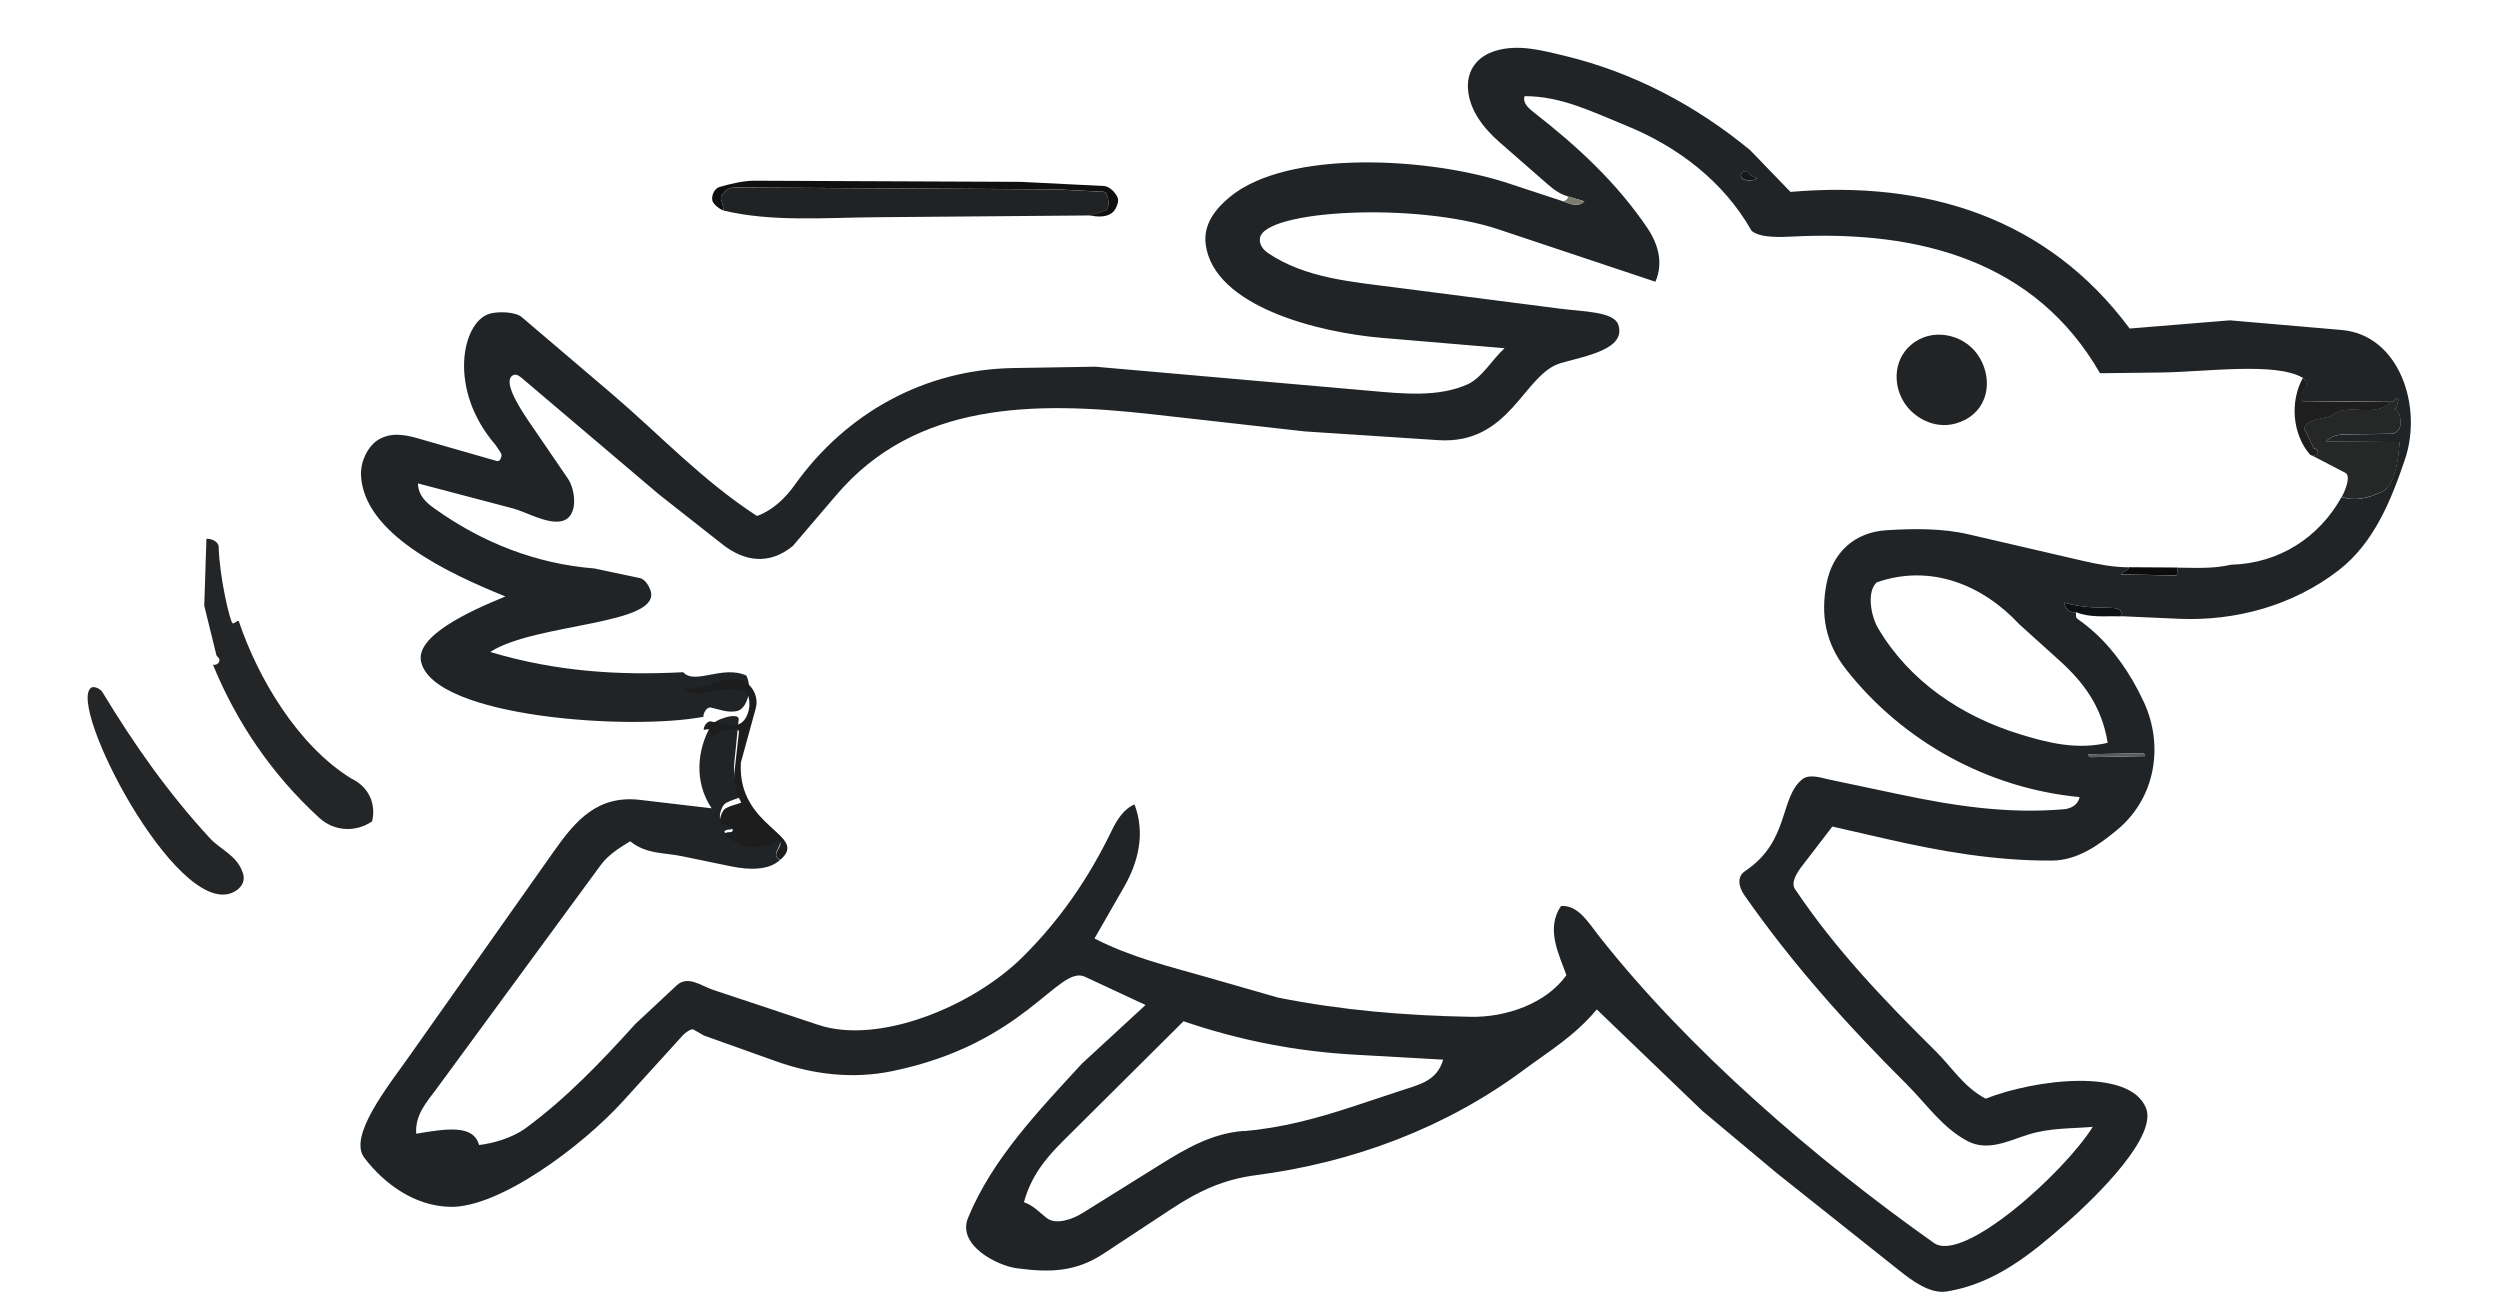
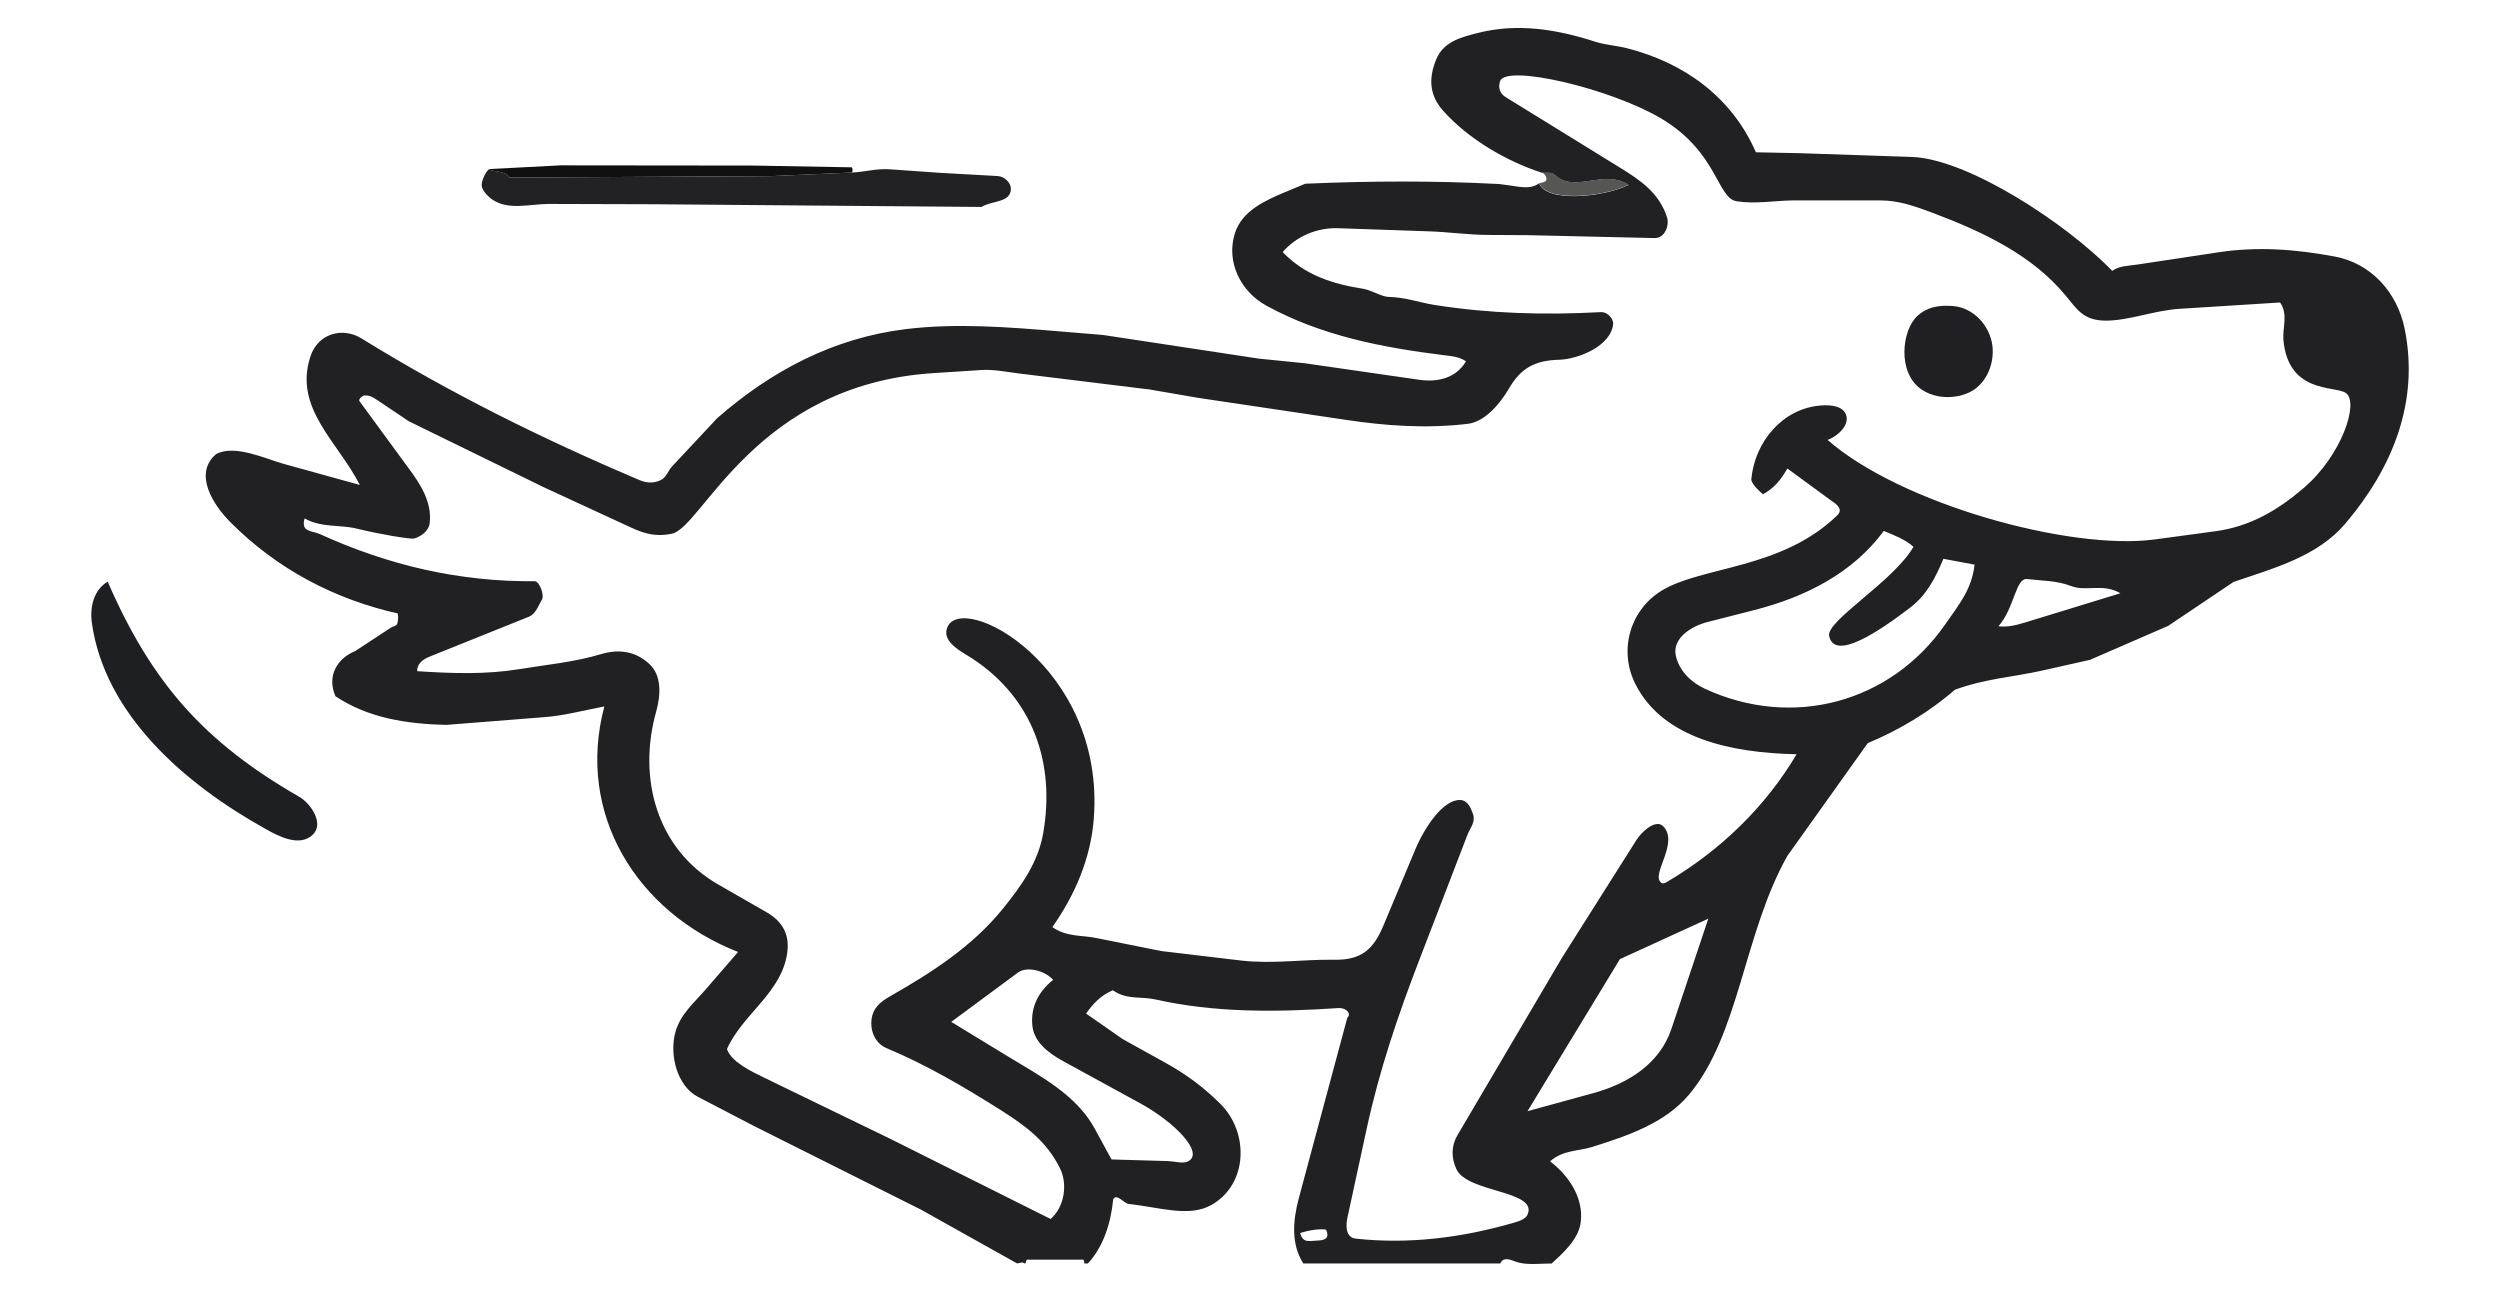
<svg xmlns="http://www.w3.org/2000/svg" id="Layer_1" version="1.1" viewBox="0 0 241 124.53">
  <defs>
    <style>
      .st0 {
-         fill: #0f0f0f;
+         fill: #222224;
      }

      .st1 {
-         fill: #16171a;
+         fill: #201f23;
      }

      .st2 {
-         fill: #0e1011;
+         fill: #4d4c4f;
      }

      .st3 {
-         fill: #232527;
+         fill: #abaaac;
      }

      .st4 {
-         fill: #212426;
+         fill: #565655;
      }

      .st5 {
-         fill: #7b7c6c;
+         fill: #1e1f23;
      }

      .st6 {
-         fill: #1d1d1e;
+         fill: #101011;
      }

      .st7 {
-         fill: #595c5c;
+         fill: #525154;
      }

      .st8 {
-         fill: #202224;
-       }
- 
-       .st9 {
-         fill: #222325;
-       }
- 
-       .st10 {
-         fill: #1d1e1d;
-       }
- 
-       .st11 {
-         fill: #0c0c0c;
-       }
- 
-       .st12 {
-         fill: #252827;
+         fill: #212124;
      }
    </style>
  </defs>
-   <path class="st4" d="M204.43,59.42c.47-1.46-1.9-.32-5.42-1.32.06.76.67,1,1.11.91,0,.2-.01.42.05.55.13.25,3.68,2.06,6.49,8.1,1.97,4.24,1.12,9.31-2.59,12.36-1.79,1.48-3.84,2.93-6.26,2.94-5.45.03-10.68-.88-15.93-2.08l-5.24-1.2-2.95,3.84c-.42.55-1.09,1.54-.65,2.19,3.9,5.81,8.58,10.7,13.55,15.62,1.61,1.59,2.72,3.47,4.83,4.58,4.73-1.86,13.91-3.02,15.46.92,1.05,2.68-4.4,8.19-7.74,11.12s-6.83,5.8-11.48,6.55c-1.62.26-3.38-1.07-4.63-2.07l-11.71-9.31-7.2-6.02-10.19-9.79c-2.15,2.57-4.53,3.97-7.01,5.81-7.58,5.63-16.5,8.95-25.86,10.17-3.13.41-5.5,1.52-8.13,3.25l-6.53,4.3c-2.7,1.78-5.16,1.85-8.39,1.42-1.84-.24-5.78-2.21-4.69-4.86,2.34-5.7,6.85-10.37,10.97-14.86l6.14-5.66-5.84-2.72c-2.56-1.19-5.72,6.46-18.59,9.1-3.74.77-7.56.35-11.21-.96l-6.92-2.47-1.02-.58c-.2-.12-.78.28-1.03.56l-5.74,6.32c-3.95,4.36-11.95,10.32-16.69,10.21-3.41-.08-6.32-2.18-8.27-4.73-1.59-2.09,2.31-6.92,4.39-9.87l13.93-19.74c2.07-2.93,4.19-5.37,8.27-4.89l6.89.81c-1.72-2.57-1.39-5.65-.08-7.95.37-.66,2.77-1.37,2.69-.62l-.42,4.14c-.12,1.14.11,2.2.65,3.34-.77.29-1.38.45-1.64.73-.28.3-.6,1.33-.26,1.5.24.12.67.19.93.44.23.22.19.46-.14.47s-.39.07-.52.21c2.76,2.76,5.1.6,5.17.64.84.49-.92,1.55.22,2.07-1.09,1.04-3.03.97-4.66.64l-4.84-1c-1.68-.35-3.39-.17-4.95-1.43-1.03.63-2.11,1.29-2.86,2.32l-15.77,21.49c-1.01,1.37-2.11,2.53-2,4.38,2.88-.48,5.53-.92,6.06,1.09,1.31-.15,3.2-.67,4.5-1.63,3.94-2.9,7.26-6.38,10.55-10.02l3.99-3.73c1.09-1.02,2.4.05,3.49.41l10.18,3.39c5.82,1.94,14.9-1.76,19.76-6.61,3.59-3.58,6.31-7.56,8.52-12.12.5-1.04,1.18-2.11,2.2-2.52,1.06,2.83.35,5.58-1.02,7.97l-2.84,4.95c3.54,1.82,7.14,2.67,10.8,3.72l6.9,1.98c6.13,1.22,12.19,1.73,18.55,1.85,3.38.07,7.27-1.25,9.24-4.01-.66-1.92-2.05-4.46-.51-6.67,1.65-.11,2.63,1.6,3.64,2.88,8.63,10.97,20.86,21.51,32.3,29.6,2.84,2.01,12.57-6.8,15.31-11.19-2.15.18-4.16.09-6.24.75-1.89.6-3.9,1.65-5.85.61-2.45-1.31-3.91-3.54-5.86-5.48-5.74-5.72-10.99-11.56-15.63-18.21-.55-.79-.76-1.78.08-2.34,4.31-2.87,3.29-7.11,5.52-8.85.69-.54,1.86-.11,2.63.05l6.64,1.4c5.3,1.12,10.45,1.92,15.94,1.45.66-.06,1.36-.41,1.5-1.17-8.83-.84-17.04-5.35-22.51-12.31-1.99-2.53-2.46-5.24-1.89-8.24s2.67-4.99,5.82-5.18c2.61-.16,5.32-.19,7.84.39l11.08,2.57c1.52.35,2.97.61,4.4.62-.04.3-.39.32-.78.69l5.37.1c.14-.28.11-.59.11-.76,1.65.01,3.41.13,5.15-.28,4.63-.12,8.49-2.61,10.67-6.53,1.29.43,2.52.12,3.8-.45s1.68-3.04,1.78-4.84l-7.11-.06c.49-.48,1.14-.66,1.69-.67l4.66-.07c.42,0,.87-.46.85-.94s.06-1.02-.57-1.45c.27-.13.25-.46.29-.59.03-.11.18-.35-.02-.4-.16-.04-.35.3-.58.3l-8.64-.09c-.05-.82.15-1.08.37-1.35.17-.21.05-.7-.28-.89-2.61-1.52-9.28-.56-13.65-.5l-5.88.07c-6.2-10.79-17.34-13.79-29.56-13.18-1.24.06-3.15.16-4.02-.54-2.72-4.8-7.15-8.15-12.19-10.19-3.14-1.27-6.16-2.81-9.7-2.8-.21.66.4,1.18.9,1.57,4.17,3.25,7.98,6.76,10.95,11.16,1.03,1.53,1.55,3.36.76,5.16l-15.13-5.05c-8.01-2.67-22.61-1.86-22.99.85-.08.54.21,1.06.83,1.47,3.58,2.39,8,2.73,12.22,3.28l15.83,2.04c2.3.3,5.25.27,5.67,1.57.76,2.35-3.14,2.99-5.54,3.68-3.6,1.03-4.85,7.89-11.83,7.43l-12.84-.84-14.78-1.66c-11.4-1.28-22.76-1.16-30.37,7.76l-4.22,4.94c-2.32,1.91-4.74,1.46-6.78-.15l-6.14-4.83-13.21-11.21c-.4-.34-.65-.38-.86-.26-.89.48.24,2.56,1.59,4.52l3.71,5.43c.75,1.09,1.07,3.74-.61,4.11-1.41.3-3.37-.88-4.69-1.23l-9.15-2.41c.04,1.23.85,1.89,1.65,2.46,4.54,3.23,9.7,5.29,15.36,5.74l4.4.93c.51.11.9.84,1.01,1.18,1.13,3.37-11.13,3.13-15.45,5.94,6.4,1.92,12.51,2.27,18.6,1.95,1.12,1.26,3.8-.72,6.08.32.64,1.2.09,3.24-.91,3.43-.9.18-1.67-.16-2.49-.34-.43-.1-.77.6-.73.89-6.96,1.33-25.88.1-27.21-5.27-.61-2.47,4.49-4.85,8.12-6.33-5.67-2.3-13.66-6.08-13.92-11.68-.06-1.4.7-2.77,1.52-3.33,1.2-.82,2.52-.64,3.87-.26l7.7,2.21c.35.1.56-.52.4-.77l-.53-.79c-4.63-5.36-3.22-11.82-.59-12.63.75-.23,2.47-.24,3.14.33l8.62,7.34c4.68,3.99,8.72,8.36,14.04,11.82,1.46-.51,2.71-1.68,3.64-2.99,4.93-6.92,12.5-11.13,21.06-11.27l7.92-.13,26.43,2.32c3.25.29,6.68.65,9.52-.65,1.39-.69,2.22-2.27,3.5-3.45l-11.83-1c-6.16-.52-16.19-3.04-16.98-9-.26-1.94.95-3.45,2.32-4.58,5.6-4.63,19.27-3.81,26.79-1.34l5.35,1.76c.5.16,1.34.67,2.05,0l-1.6-.48c-.74-.22-1.27-.58-1.95-1.17l-4.6-4.02c-1.59-1.39-2.96-3.13-3.08-5.22-.1-1.77.91-3.1,2.68-3.63,2.19-.65,4.45-.04,6.65.49,6.61,1.6,12.63,4.77,17.88,9.1l3.88,4.02c13.17-1.14,24.78,2.51,32.7,13.17l9.66-.79,10.78.93c5.55.48,7.83,7.36,6.1,12.47-1.32,3.89-2.95,8.03-6.4,10.7-4.45,3.44-10.01,4.91-15.41,4.67l-5.61-.25ZM169.38,17.16c-.73-.22-.85-.52-.96-.62s-.74,0-.57.52c.14.43,1.26.44,1.52.11ZM203.18,71.61c-.56-3.51-2.35-5.86-4.63-7.92l-3.89-3.51c-3.55-3.82-8.57-5.85-13.75-4.04-.97.92-.57,3.22.15,4.44,3.01,5.08,7.97,8.43,13.59,10.18,2.8.87,5.59,1.54,8.52.85ZM206.79,72.89c0-.08-.06-.21-.21-.28l-5.27.1c0,.08.06.21.21.28l5.27-.1ZM119.87,109.04c3.69-.3,7.14-1.24,10.7-2.42l4.62-1.53c1.67-.55,3.34-.9,3.93-2.94l-8.54-.48c-5.61-.32-10.96-1.34-16.49-3.22l-11.59,11.52c-1.71,1.7-3.11,3.42-3.79,5.92.93.33,1.49.98,2.18,1.52.9.7,2.49.14,3.51-.5l7.41-4.62c2.54-1.59,5.01-3.02,8.05-3.27Z" />
-   <path class="st3" d="M23.02,59.88c1.86,5.54,5.72,12.01,10.84,15.17,1.6.74,2.44,2.36,2.01,4.13-1.55,1.06-3.62,1-5.08-.33-4.57-4.17-7.97-9.2-10.26-14.76.29.03.49-.09.57-.25.21-.39-.2-.51-.24-.69l-1.17-4.76.21-6.45c.65-.03,1.17.39,1.18.74.07,2.95,1.09,7.23,1.34,7.4.15.1.45-.31.58-.21Z" />
-   <path class="st8" d="M105.08,20.77l-20.53.17c-5.13.04-10.14.47-14.79-.64-.05-.68-.4-1.16-.2-1.43.42-.56.64-.8,1.4-.79l30.91.18,4.54.24c.45.02.65,1.65.16,1.8l-1.49.48Z" />
-   <path class="st3" d="M23.4,84.1c.39,1.15-.53,1.77-1.06,1.98-5.44,2.16-15.91-18.15-13.55-19.79.23-.16.86.05,1.1.46,3.05,5.03,6.33,9.71,10.38,14.09.97,1.05,2.57,1.62,3.12,3.26Z" />
-   <path class="st6" d="M75.22,82.87c-1.15-.48.62-1.44-.22-1.88-.07-.04-2.41,1.92-5.17-.58.13-.13.18-.18.52-.19s.37-.23.14-.43c-.26-.23-.69-.29-.93-.4-.34-.16-.02-1.09.26-1.36.26-.25.87-.4,1.64-.66-.55-1.03-.77-2-.65-3.03l.42-3.76c.08-.69-2.32-.04-2.69.56.07-.16-.03-.62-.12-.8-.05-.11-.51.02-.58.02-.04-.27.3-.9.73-.81.82.17,1.59.47,2.49.31,1-.18,1.55-2.03.91-3.11-2.28-.94-4.96.86-6.08-.29,2.84-.13,4.41-1.69,6.03-.66.73.47,1.21,1.48.93,2.5l-1.43,5.21c-.37,6.34,6.62,6.93,3.82,9.36Z" />
-   <path class="st0" d="M105.08,20.77l1.49-.48c.49-.16.29-1.78-.16-1.8l-4.54-.24-30.91-.18c-.76,0-.99.24-1.4.79-.2.27.15.75.2,1.43-.36-.09-.94-.56-1.07-.89-.13-.35.04-1.19.72-1.39.81-.24,2.25-.59,3.26-.59l25.71.11,8.02.4c.65.03,1.27.81,1.37,1.22.08.34-.17,1.07-.58,1.38-.62.46-1.48.36-2.12.24Z" />
-   <path class="st2" d="M204.43,59.42c-1.46-.06-2.93.16-4.31-.41-.43.09-1.04-.15-1.11-.91,3.52,1,5.88-.14,5.42,1.32Z" />
-   <path class="st5" d="M150.68,19.4c.31-.06.5-.27.45-.47l1.6.48c-.71.66-1.55.15-2.05,0Z" />
-   <path class="st12" d="M225.74,47.9c.28-.46.94-2.02.35-2.32l-3.41-1.77c.71.36,1.07-.46.37-.59l-.94-1.94c.45-1.11,2.13-.81,2.77-1.32,1.49-1.17,4.09.37,5.65-1.23.23,0,.41-.34.58-.3.2.05.05.29.02.4-.03.12-.01.46-.29.59.64.42.56.99.57,1.45s-.43.93-.85.94l-4.66.07c-.54,0-1.2.19-1.69.67l7.11.06c-.09,1.8-.47,4.27-1.78,4.84s-2.51.88-3.8.45Z" />
-   <path class="st10" d="M230.54,38.75c-1.56,1.6-4.16.06-5.65,1.23-.64.51-2.32.2-2.77,1.32l.94,1.94c.7.13.34.95-.37.59-1.71-1.96-1.96-5.14-.69-7.4.32.19.45.68.28.89-.22.27-.42.52-.37,1.35l8.64.09Z" />
-   <path class="st11" d="M209.92,54.71c0,.17.03.48-.11.76l-5.37-.1c.39-.37.74-.4.78-.69l4.7.03Z" />
-   <path class="st7" d="M206.79,72.89l-5.27.1c-.15-.07-.21-.21-.21-.28l5.27-.1c.15.07.21.21.21.28Z" />
-   <path class="st1" d="M169.38,17.16c-.27.33-1.38.32-1.52-.11-.17-.52.45-.62.57-.52s.22.41.96.62Z" />
-   <path class="st9" d="M189.34,40.51c-2.16,1.09-4.35.11-5.48-1.29-1.42-1.76-1.42-4.42.32-5.94,2.04-1.78,5.05-1.06,6.42.84,1.48,2.06,1.31,5.11-1.26,6.4Z" />
+   <path class="st8" d="M149.54,121.8c-1.08,0-2.32.18-3.33-.14-.47-.15-1.27-.6-1.58.14h-18.99c-1.19-1.87-1.02-4.11-.42-6.35l4.66-17.34c.25-.24.15-.43.08-.54-.17-.24-.51-.42-.95-.39-6.03.4-11.88.46-17.66-.84-1.35-.3-2.77.06-4.07-.88-1,.43-1.78,1.09-2.58,2.25l3.53,2.46,4.06,2.25c2.04,1.13,3.72,2.36,5.37,4.01,2.75,2.74,2.67,7.73-.9,9.74-2.15,1.21-5.09.19-7.97-.11-.41-.04-1.17-1.07-1.48-.44-.22,2.27-.94,4.57-2.44,6.18h-.35c.01-.06.02-.18-.08-.37h-5.46c-.09.2-.08.32-.16.39-.32-.23-.5-.03-.78-.03l-9.2-5.15-16.09-8.06-5.48-2.85c-1.99-1.04-2.76-4.02-2.17-6.21.47-1.74,1.83-2.87,2.91-4.12l3.14-3.63c-9.74-3.82-15.66-13.28-12.89-23.67-2.27.44-3.86.88-5.75,1.03l-9.49.75c-3.83-.09-7.52-.66-10.68-2.76-.85-1.92.14-3.65,1.91-4.36l3.39-2.23c.25-.16.53-.19.62-.33s.16-.63.09-1.06c-6.09-1.38-11.59-4.24-16.12-8.78-1.73-1.73-3.6-4.72-1.39-6.59,1.82-.96,4.8.48,6.52.95l7.33,2.03c-2.16-4.22-6.43-7.44-4.75-12.43.73-2.17,3.08-2.82,4.9-1.7,8.59,5.31,17.5,9.71,26.8,13.66.85.36,1.5.26,2.06,0,.52-.24.73-.93,1.08-1.31l4.35-4.65c5.22-4.57,11.2-7.73,18.16-8.59,4.89-.6,9.89-.2,14.8.21l4.23.35,5.41.82,9.61,1.46,4.46.45,11.01,1.59c1.87.27,3.59-.21,4.51-1.78-.65-.45-1.43-.51-2.14-.59-5.98-.75-11.8-1.87-17.11-4.78-2.45-1.34-3.9-4.19-3.03-6.96.68-2.17,2.91-3.17,4.85-3.98l1.94-.81c6.23-.27,12.42-.3,18.67.03l1,.13c1,.13,2.04.43,2.88-.21.6,1.86,6.05,1.41,8.62.17-2.44-1.58-5.17.86-7.13-.96-.38-.36-.95-.13-1.26-.23-3.31-1.06-7.04-3.21-9.5-5.97-1.41-1.58-1.35-3.28-.66-4.94s2.23-2.11,4.04-2.56c3.8-.96,7.59-.35,11.32.86.92.3,2.02.36,3.04.62,5.47,1.4,10.07,4.66,12.42,10.03l4.33.09,10.69.36c5.39.18,14.86,6.37,19.33,10.98.66-.48,1.49-.47,2.44-.61l7.8-1.18c3.8-.57,7.4-.3,11.21.41,3.49.65,6.03,3.43,6.75,7.01,1.39,6.97-1.12,13.28-5.69,18.69-2.7,3.2-6.8,4.3-10.82,5.67l-6.29,4.23-7.55,3.28-4.63,1.04c-2.78.62-5.47.77-8.38,1.84-2.46,2.12-5.24,3.82-8.41,5.15l-7.75,10.87c-4.2,7.46-4.63,17.24-9.47,23-2.31,2.76-5.89,3.97-9.36,5.06-1.34.42-2.8.28-4.04,1.38,1.72,1.32,3.23,3.43,2.96,5.82-.19,1.71-1.77,3.07-2.85,4.07ZM93.87,63.57c-.94-.63-3.07-1.58-2.58-3.01,1.27-3.73,15.3,3.65,14.15,18.38-.3,3.79-1.77,7.26-3.99,10.43,1.34.96,2.84.77,4.21,1.05l6.28,1.26,7.66.91c3.04.36,6.04-.12,9.03-.07,2.61.04,3.77-.98,4.75-3.34l3.04-7.26c.9-2.15,2.69-4.86,4.35-4.8.71.03,1.02.75,1.23,1.36.26.79-.27,1.3-.54,2l-4.59,11.93c-2.11,5.47-3.91,10.78-5.13,16.44l-1.85,8.54c-.14.63-.23,1.9.79,2.01,5.11.57,10.28-.09,15.22-1.52.57-.16,1.17-.37,1.35-.78,1.06-2.35-5.79-2.1-6.85-4.39-.5-1.08-.52-2.22.1-3.28l10.06-17.08,7.21-11.4c.47-.75,1.84-2.03,2.56-1.3,1.52,1.55-1.03,4.44-.29,5.34.15.18.29.25.67.02,5.23-3.09,9.52-7.3,12.48-12.3-6.29-.13-12.84-1.51-15.51-6.71-1.68-3.27-.57-7.18,2.5-9.06,3.88-2.37,11.56-2.04,16.93-7.26.7-.68-.29-1.21-.76-1.55l-4.05-2.97c-.58,1.04-1.25,1.89-2.35,2.49-.42-.36-.99-.89-1.13-1.39.32-3.68,3.02-6.87,6.68-7.17.94-.08,2.23.02,2.49.99s-.86,1.98-1.81,2.33c6.97,6.12,23.31,10.7,31.56,9.59l5.83-.79c3.33-.45,5.99-2.01,8.5-4.16,3.69-3.16,5.36-8.26,4.08-9.16-1.04-.74-5.57.11-6.03-5.14-.1-1.13.48-2.47-.32-3.59l-9.7.61c-2.48.16-4.9,1.16-7.18,1.14-2.05-.03-2.68-1.06-3.77-2.39-3.23-3.94-8.06-6.2-12.76-7.97-1.76-.66-3.35-1.24-5.16-1.23h-8.39c-1.75.02-3.67.37-5.44.08-1.88-.31-1.82-4.73-7.25-7.97-4.89-2.91-14.99-5.27-15.54-3.61-.22.65,0,1.21.53,1.54l11.01,6.79c1.98,1.22,3.81,2.45,4.56,4.83.22.71-.19,1.99-1.21,1.97l-12.24-.28-3.7-.02c-1.97,0-3.91-.29-5.83-.35l-8.75-.3c-1.99-.07-4.02.77-5.33,2.3,2.15,2.25,4.88,3.09,7.77,3.54.74.12,1.81.77,2.41.78,1.73.04,2.95.54,4.48.78,5.35.84,10.58.98,15.99.69.75-.04,1.24.72,1.21,1.12-.19,2.18-3.43,3.42-5.2,3.47-2.35.06-3.7.8-4.85,2.78-.87,1.49-2.33,3.21-3.98,3.4-4.02.47-7.86.2-11.83-.4l-14.17-2.11-4.63-.8-12.56-1.54c-1.25-.15-2.49-.42-3.68-.34l-4.65.3c-17.15,1.11-22.25,14.87-25.19,15.48-1.53.32-2.62,0-3.86-.56l-8.49-3.92-13.01-6.36-3.07-2.06c-.4-.27-.73-.45-1.19-.43-.21,0-.63.38-.5.55l4.75,6.48c1.12,1.53,2.23,3.18,2.03,5.23-.08.87-.96,1.38-1.49,1.53-.36.1-3.44-.43-5.59-.96-1.55-.38-3.34-.06-4.99-.97-.37,1.35.7,1.15,1.46,1.5,6.62,3.01,13.43,4.62,20.76,4.55.5.13.92,1.42.65,1.81s-.55,1.33-1.24,1.61l-9.38,3.77c-.61.24-1.38.58-1.4,1.48,3.46.23,6.63.33,9.9-.2,2.59-.43,5.23-.66,7.86-1.45,1.8-.53,3.41-.22,4.69,1.02,1.07,1.04,1.08,2.79.6,4.51-1.83,6.5.1,13.31,5.97,16.68l4.7,2.7c1.39.8,2.17,1.99,1.98,3.72-.43,3.96-4.35,6.07-5.83,9.45.42,1.23,2.29,2.13,3.57,2.75l12.29,5.96,15.34,7.67c1.34-1.16,1.66-3.36.9-4.89-1.28-2.6-3.33-4.1-5.65-5.57-3.61-2.28-7.16-4.37-11.07-6.01-1.19-.5-1.59-1.82-1.44-2.82s.75-1.59,1.77-2.17c4-2.28,7.93-4.8,10.88-8.44,1.78-2.2,3.4-4.46,3.89-7.27,1.19-6.78-.99-12.96-6.7-16.77ZM187.35,53.85c-.8,1.94-1.66,3.55-3.24,4.75-2.97,2.26-7.26,5.17-7.78,2.71-.31-1.46,6.21-5.26,8.13-8.6-.86-.74-1.7-1.04-2.86-1.53-2.98,4.05-7.54,6.37-12.48,7.63l-4.51,1.15c-1.54.39-3.43,1.56-3.06,3.25.33,1.51,1.54,2.6,2.79,3.18,8.45,3.92,17.94,1.36,23.2-6.23,1.25-1.81,2.54-3.31,2.81-5.73l-3-.56ZM195.11,60.04l9.3-2.85c-1.72-1-3.27-.12-4.77-.7-1.36-.53-2.75-.49-4.22-.67-1.12-.14-1.21,2.79-2.77,4.55.79.09,1.52-.04,2.45-.33ZM153.59,105.38c3.35-.92,6.41-2.82,7.54-6.21l3.55-10.61-8.52,3.9-8.91,14.66,6.34-1.74ZM112.64,111.94c.71.02,1.4.26,1.88.02,1.63-.82-1.32-3.81-4.6-5.6l-7.46-4.08c-1.46-.8-2.78-1.86-2.94-3.4-.18-1.72.53-3.25,2-4.42-.69-.82-2.46-1.39-3.41-.69l-6.41,4.74,5.3,3.23c3.16,1.93,6.72,3.74,8.52,7.04l1.63,2.99,5.5.16ZM127.83,118.54c-.65-.12-1.78.09-2.49.32.25,1.02.89.75,1.65.73.59-.02,1.26-.13.84-1.05Z" />
+   <path class="st2" d="M349.89-45.4l-5.71.02c.08-.08.07-.2.16-.39h5.46c.11.19.1.31.08.37Z" />
+   <path class="st7" d="M391.58-45.54l-1.58.14c.31-.74,1.11-.29,1.58-.14Z" />
+   <path class="st0" d="M47.15,16.3c.52.33,1.43.09,1.99.82l25.17-.14,7.85-.35c1.17-.05,2.34-.4,3.62-.31l4.83.34,5.56.31c.69.04,1.28.66,1.28,1.22,0,1.37-1.8,1.12-2.83,1.76l-31.5-.26-10.18-.03c-1.84,0-3.9.64-5.46-.41-.5-.34-1.04-.95-1.05-1.4-.01-.4.33-1.2.71-1.55Z" />
+   <path class="st5" d="M30.19,80.43c-1.29,1.29-3.36.17-4.59-.52-7.83-4.35-15.49-11.05-16.74-19.83-.22-1.53.16-3.2,1.52-4.01,4.27,9.81,9.33,15.49,18.48,20.75,1.11.64,2.38,2.56,1.33,3.6Z" />
+   <path class="st6" d="M82.16,16.63l-7.85.35-25.17.14c-.56-.73-1.48-.48-1.99-.82l6.89-.36,18.57.02,9.49.17c.06,0,.12.22.06.49Z" />
+   <path class="st4" d="M148.4,17.64c.2,0,.59-.1.65-.25.1-.27-.1-.63-.43-.77.31.1.88-.13,1.26.23,1.96,1.82,4.7-.62,7.13.96-2.57,1.24-8.02,1.69-8.62-.17Z" />
+   <path class="st3" d="M373.21-48.66c.41.92-.25,1.03-.84,1.05-.76.02-1.4.29-1.65-.73.71-.23,1.84-.45,2.49-.32Z" />
+   <path class="st1" d="M189.15,38.09c-1.63.44-3.05.06-3.94-.56-2.34-1.63-1.87-5.71-.37-7.08.89-.82,1.99-1.06,3.42-.95,1.98.16,3.56,1.87,3.81,3.84.22,1.79-.66,4.14-2.91,4.74Z" />
</svg>
